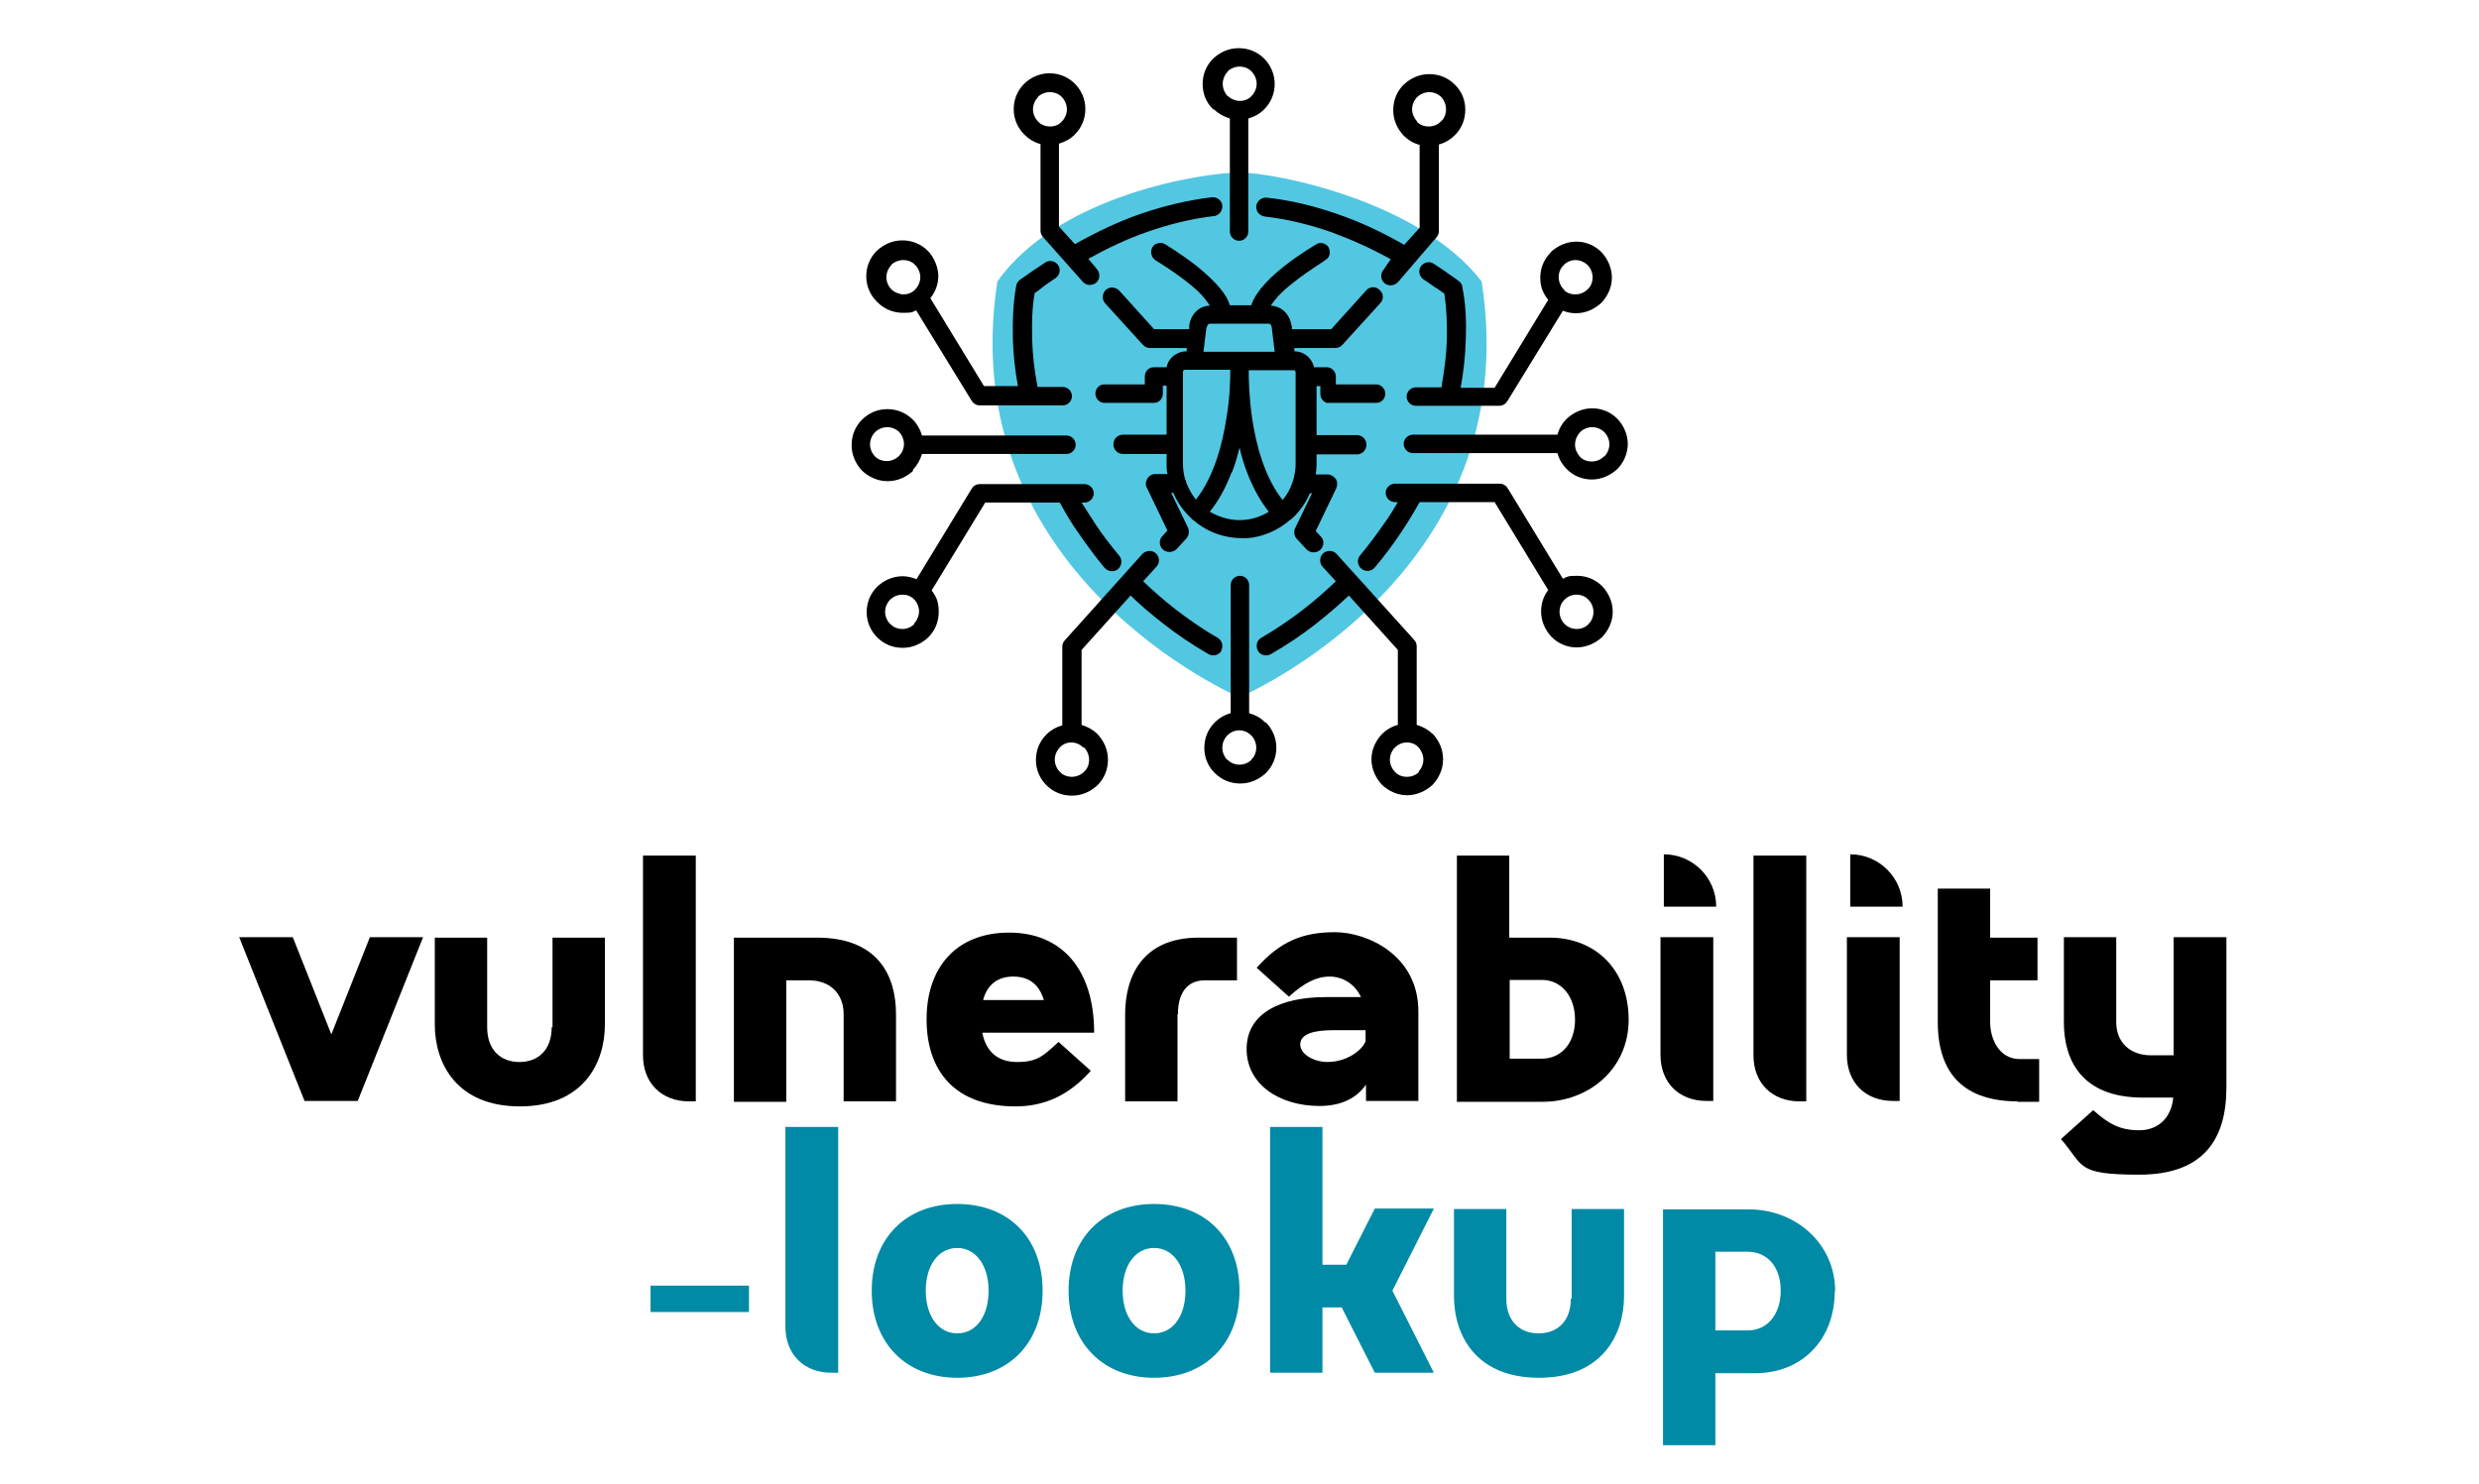
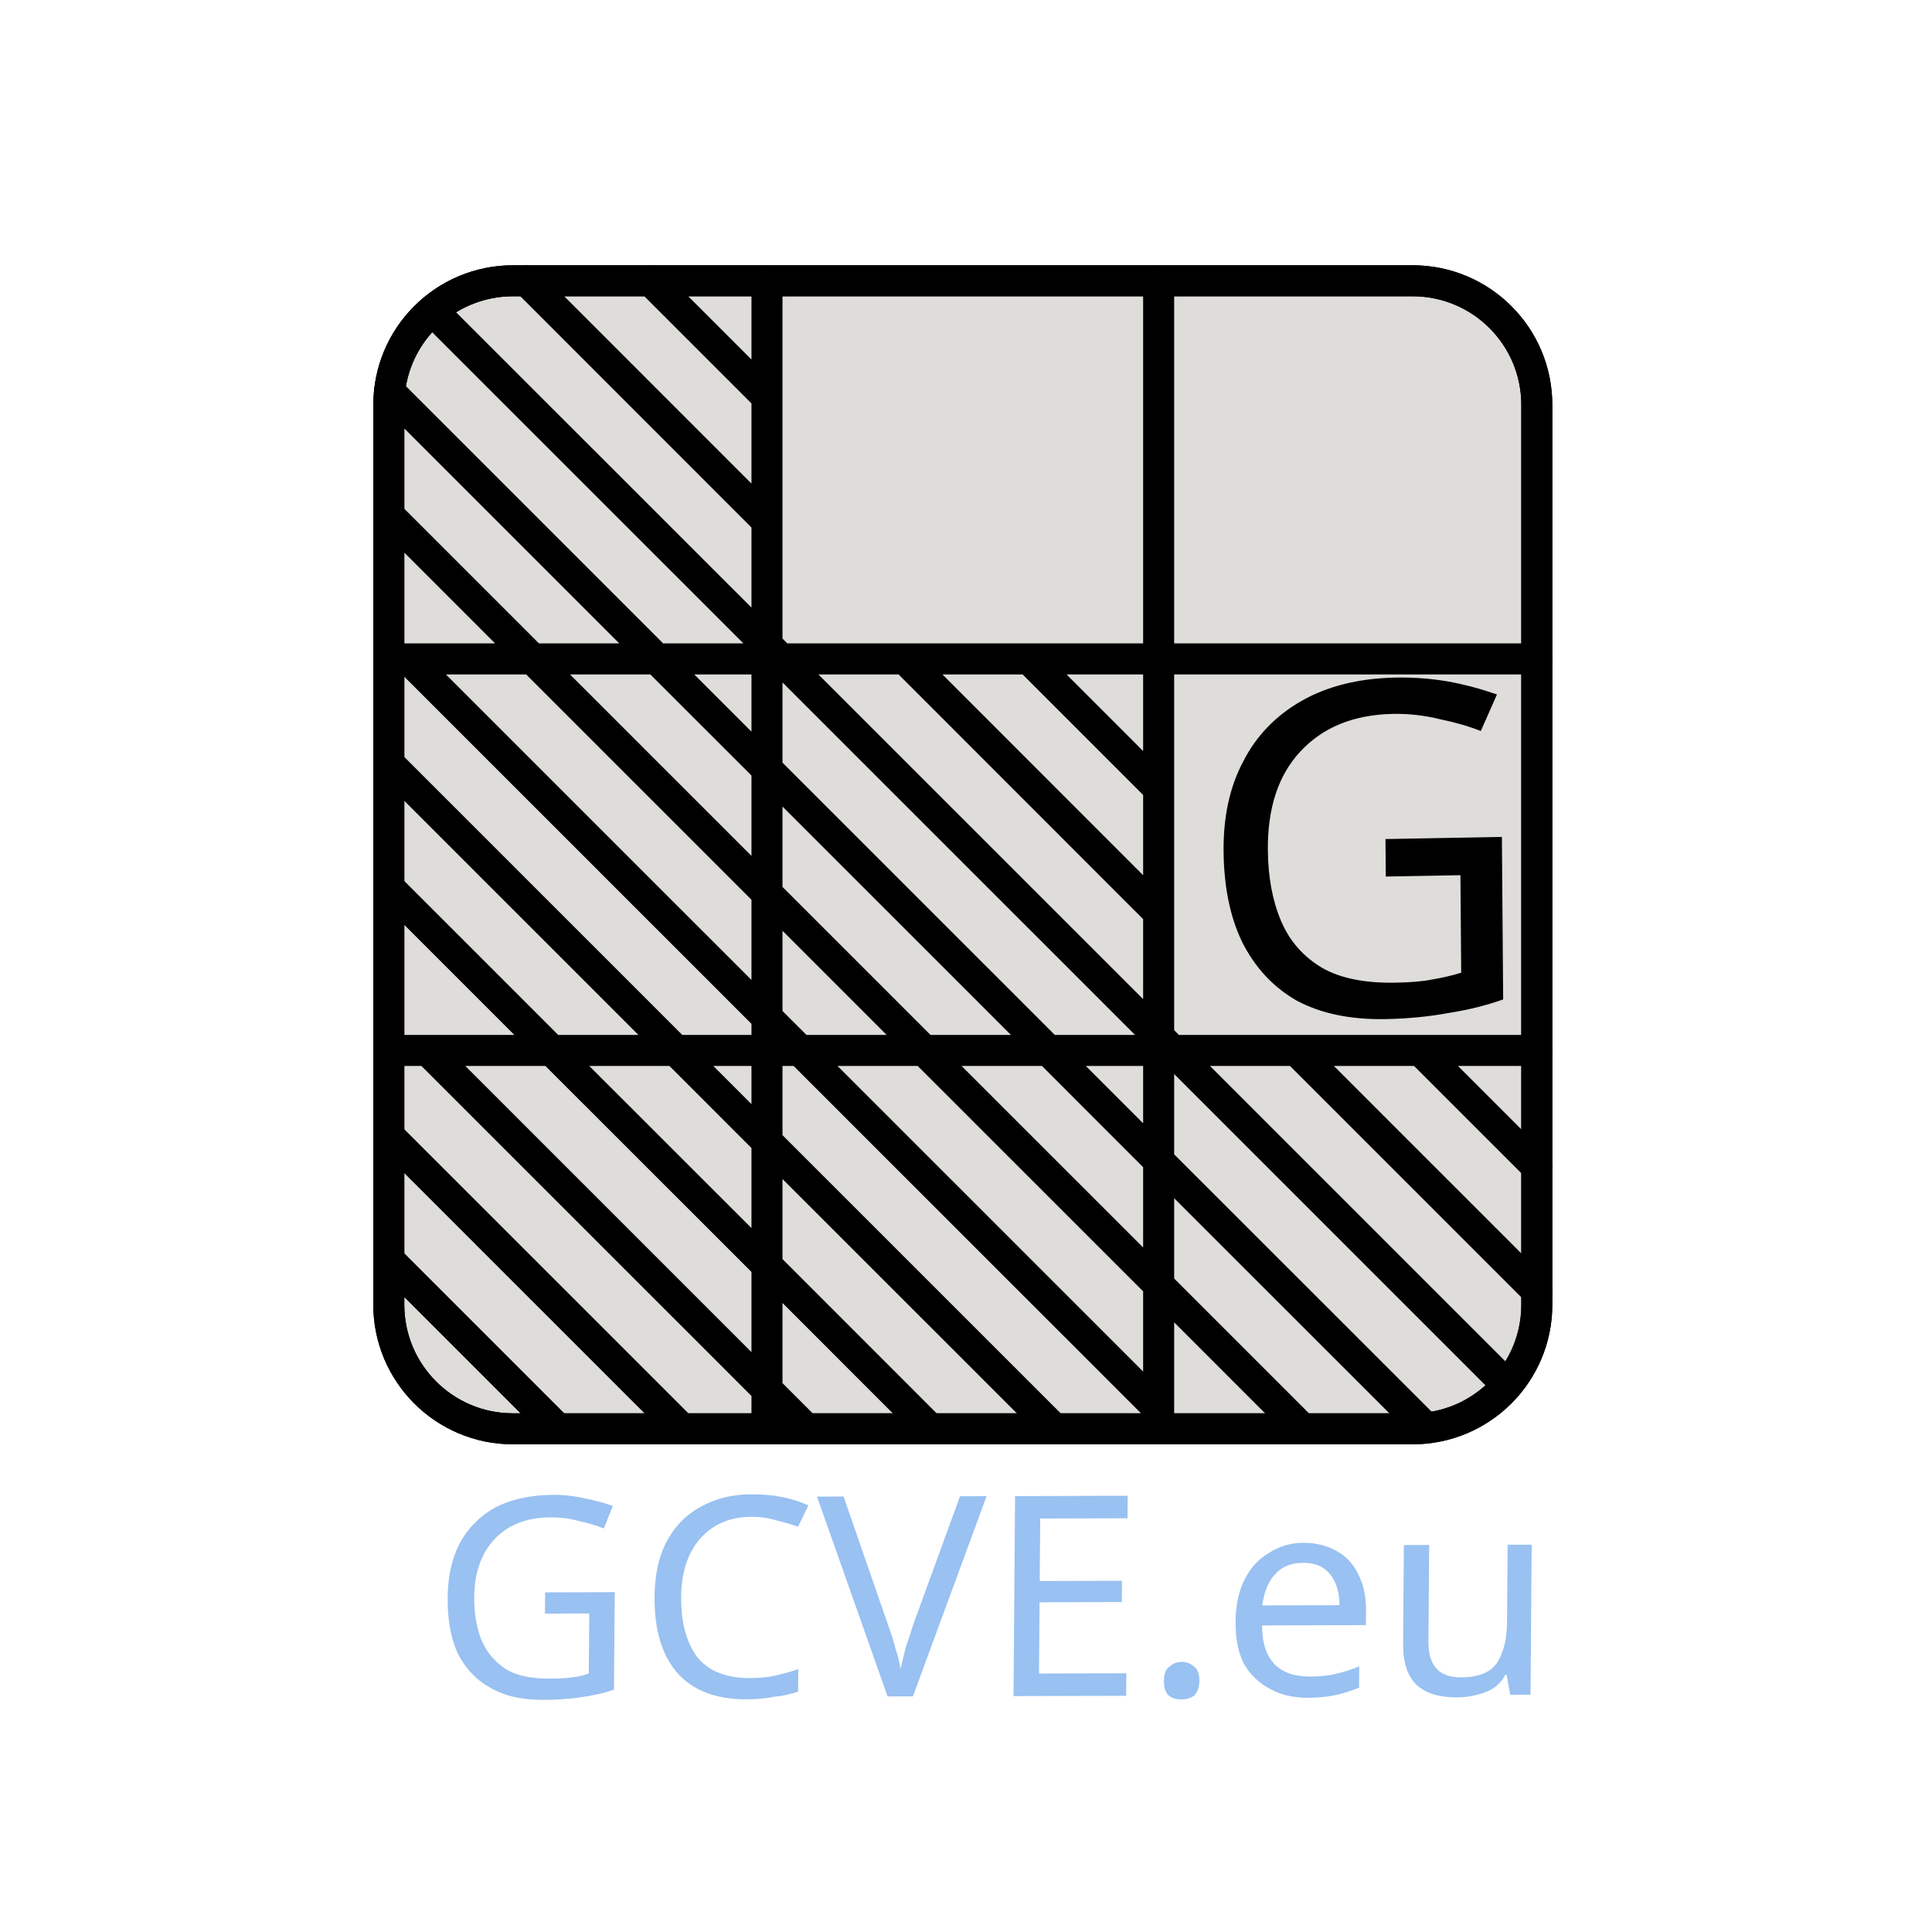
- <svg xmlns="http://www.w3.org/2000/svg" version="1.1" viewBox="0 0 591.8 354.3">
-   <defs>
-     <style>
-       .cls-1 {
-         fill: #52c7e2;
-         fill-rule: evenodd;
-       }
- 
-       .cls-2 {
-         fill: #008aa6;
-       }
-     </style>
-   </defs>
-   <g>
-     <g id="Layer_1">
-       <path class="cls-1" d="M295.9,166.5s-68.6-29.1-57.8-99.3c14.7-20.7,49.2-26,57.8-26s43,6.8,57.8,26c11,70.2-57.8,99.3-57.8,99.3Z" />
-       <g>
-         <path d="M382.5,140h0s0,0,0,0c-1.6-1.6-3.7-2.5-6-2.5s-2.3.2-3.4.7l-13.1-21.5c-.4-.7-1.1-1.2-2-1.2h-25c-1.2,0-2.2,1-2.2,2.2,0,1.2,1,2.2,2.2,2.2h.7c-1,1.7-2,3.4-3.2,5-1.8,2.6-3.7,5.2-5.8,7.7-.8.9-.7,2.4.3,3.2.9.8,2.4.7,3.2-.3,2.2-2.6,4.3-5.4,6.1-8.1,1.7-2.5,3.2-5,4.6-7.5h17.9l12.8,21c-1.1,1.4-1.7,3.2-1.7,5.1,0,2.4,1,4.5,2.5,6.1h0c1.6,1.6,3.7,2.5,6,2.5s4.5-1,6.1-2.5h0s0,0,0,0c1.5-1.6,2.5-3.7,2.5-6,0-2.4-1-4.5-2.5-6.1h0ZM379.3,149h0c-.7.7-1.7,1.2-2.9,1.2s-2.2-.5-2.9-1.2h0c-.7-.7-1.2-1.8-1.2-2.9s.4-2.1,1.1-2.8h0c.7-.8,1.8-1.3,2.9-1.3h0c1.1,0,2.2.4,2.9,1.2h0c.7.7,1.2,1.8,1.2,2.9s-.4,2.2-1.2,2.9Z" />
-         <path d="M335.1,58.4c-5.2-3-10.4-5.4-15.6-7.2-5.7-2-11.4-3.4-17.1-4-1.2-.1-2.3.7-2.5,2-.1,1.2.7,2.3,2,2.5,5.3.6,10.7,1.9,16.1,3.8,4.6,1.7,9.3,3.8,14,6.4l-1.7,2.5c-.8.9-.8,2.3.2,3.2.9.8,2.3.7,3.2-.2l9.2-10.7c.4-.4.6-1,.6-1.5h0v-20.7c1.5-.4,2.8-1.2,3.8-2.2h0c1.6-1.6,2.5-3.7,2.5-6.1s-.9-4.4-2.4-5.9c0,0,0-.1-.1-.1-1.6-1.6-3.7-2.5-6.1-2.5s-4.5,1-6.1,2.5h0c-1.6,1.6-2.5,3.7-2.5,6.1s1,4.5,2.5,6.1h0c1,1,2.3,1.8,3.8,2.2v19.8l-3.8,4.2ZM338.3,29h0c-.7-.8-1.2-1.8-1.2-2.9s.5-2.2,1.2-2.9h0c.7-.7,1.8-1.2,2.9-1.2s2.2.5,2.9,1.2h0c.7.8,1.1,1.8,1.1,2.9s-.4,2.2-1.2,2.9h0c-.7.7-1.7,1.2-2.9,1.2s-2.2-.4-2.9-1.2Z" />
-         <path d="M341.9,175.2c-1-1-2.3-1.7-3.7-2.1v-18.8h0c0-.5-.2-1.1-.6-1.5l-13.8-15.3c0,0-.1-.1-.2-.2l-4.5-5c-.8-.9-2.2-1-3.2-.2-.9.8-1,2.3-.2,3.2l3.2,3.5c-2.4,2.3-4.9,4.5-7.6,6.6-3.2,2.5-6.6,4.8-10.2,6.9-1.1.6-1.4,2-.8,3.1.6,1.1,2,1.4,3.1.8,3.8-2.2,7.4-4.6,10.7-7.2,2.8-2.2,5.5-4.5,7.9-6.8l11.7,13v17.9c-1.5.4-2.8,1.2-3.8,2.2h0s0,0,0,0c-1.5,1.6-2.5,3.7-2.5,6s1,4.5,2.5,6.1h0s0,0,0,0c1.6,1.5,3.7,2.5,6,2.5s4.5-1,6.1-2.5h0c1.5-1.6,2.5-3.7,2.5-6.1,0-2.4-1-4.5-2.5-6.1,0,0,0,0-.1-.1ZM338.8,184.3h0c-.7.7-1.7,1.2-2.9,1.2s-2.2-.4-2.9-1.2h0c-.7-.7-1.2-1.8-1.2-2.9,0-1.1.5-2.2,1.2-2.9h0c.7-.7,1.7-1.2,2.8-1.2h.1c1.1,0,2,.4,2.7,1.1h0c.7.8,1.2,1.9,1.2,3,0,1.1-.5,2.2-1.2,2.9Z" />
-         <path d="M253,120c1.4,2.6,2.9,5.1,4.6,7.5,1.9,2.7,3.9,5.5,6.1,8.1.8.9,2.2,1.1,3.2.3.9-.8,1.1-2.2.3-3.2-2.1-2.5-4.1-5.1-5.8-7.7-1.1-1.7-2.2-3.4-3.2-5h.7c1.2,0,2.2-1,2.2-2.2s-1-2.2-2.2-2.2h-25c-.9,0-1.6.5-2,1.2l-13.1,21.5c-1-.4-2.2-.7-3.3-.7h0c-2.4,0-4.5,1-6.1,2.5h0c-1.6,1.6-2.5,3.7-2.5,6.1s1,4.5,2.5,6h0c1.6,1.6,3.7,2.5,6.1,2.5s4.5-1,6.1-2.5h0c1.6-1.6,2.5-3.7,2.5-6.1s-.6-3.7-1.7-5.1l12.8-21h17.9ZM218.3,149h0c-.7.7-1.7,1.2-2.9,1.2s-2.2-.5-2.9-1.2h0c-.7-.7-1.2-1.8-1.2-2.9s.5-2.2,1.2-2.9h0s0,0,0,0c.7-.7,1.8-1.2,2.9-1.2s1.9.3,2.6.9h0s0,0,0,0c0,0,.1.1.2.2h0c.7.7,1.2,1.8,1.2,2.9s-.5,2.2-1.2,2.9Z" />
-         <path d="M388.6,106.1c0-2.4-1-4.5-2.5-6.1h0s0,0,0,0c-1.6-1.6-3.7-2.5-6-2.5s-4.5,1-6.1,2.5h0s0,0,0,0c-1,1-1.8,2.3-2.2,3.8h-34.5c-1.2,0-2.2,1-2.2,2.2s1,2.2,2.2,2.2h34.5c.4,1.5,1.2,2.8,2.2,3.8,0,0,.1,0,.1.1,1.5,1.5,3.6,2.4,5.9,2.4s4.5-1,6.1-2.5h0c1.5-1.5,2.5-3.7,2.5-6.1ZM382.9,109h0c-.7.7-1.7,1.2-2.9,1.2s-2.1-.4-2.8-1.1h0c-.7-.8-1.2-1.8-1.2-2.9h0c0-1.2.5-2.2,1.2-3h0c.7-.7,1.8-1.2,2.9-1.2h0c1.1,0,2.2.5,2.9,1.2h0c.7.7,1.2,1.8,1.2,2.9s-.5,2.2-1.2,2.9h0Z" />
-         <path d="M349.1,68.5h0c0-.5-.4-1.1-.9-1.4-.7-.6-1.7-1.2-2.8-2,0,0,0,0-.1-.1-.9-.6-1.9-1.3-3-2-1-.7-2.4-.4-3.1.6-.7,1-.4,2.4.6,3.1.9.6,1.8,1.2,2.9,2,0,0,.1,0,.1,0,.6.4,1.2.9,2,1.4.5,3.3.7,7,.6,11-.1,3.6-.6,7.4-1.3,11.4h-6.1c-1.2,0-2.2,1-2.2,2.2s1,2.2,2.2,2.2h19.9c.9,0,1.6-.5,2-1.2l13.2-21.5c1,.4,2,.6,3.1.6,2.4,0,4.5-1,6.1-2.5h0s0,0,0,0c1.5-1.6,2.5-3.7,2.5-6s-1-4.5-2.5-6.1h0c-1.6-1.6-3.7-2.5-6-2.5s-4.5,1-6.1,2.5h0s0,0-.1.2c-1.5,1.5-2.4,3.6-2.4,5.9s.7,3.8,1.9,5.3l-12.8,21h-8.1c.7-3.9,1.1-7.6,1.2-11.2.2-4.6,0-9-.8-12.8ZM373.2,63.4h0c.7-.8,1.8-1.3,2.9-1.3h0c1.1,0,2.2.5,2.9,1.2h0c.7.7,1.2,1.8,1.2,2.9s-.4,2.2-1.2,2.9h0c-.7.7-1.8,1.2-2.9,1.2s-1.8-.3-2.5-.8h0c-.1-.2-.2-.3-.3-.4h0c-.7-.7-1.2-1.8-1.2-2.9s.4-2.1,1.1-2.8Z" />
-         <path d="M244.6,32.2h0c1,1,2.3,1.8,3.8,2.2v20.7h0c0,.5.2,1.1.6,1.5l9.5,10.7c.8.9,2.2,1,3.2.2.9-.8,1-2.2.2-3.2l-2.1-2.5c4.7-2.6,9.4-4.8,14-6.4,5.4-1.9,10.8-3.2,16-3.8,1.2-.1,2.1-1.3,2-2.5-.1-1.2-1.2-2.1-2.5-2-5.7.7-11.3,2-17.1,4-5.2,1.8-10.4,4.3-15.6,7.2l-3.8-4.2v-19.8c1.4-.4,2.7-1.1,3.7-2.1,0,0,.1,0,.1-.1,1.6-1.6,2.5-3.7,2.5-6.1s-1-4.5-2.5-6h0c-1.6-1.6-3.7-2.5-6.1-2.5h0c-2.3,0-4.5,1-6,2.5h0c-1.6,1.6-2.5,3.7-2.5,6.1s1,4.5,2.5,6h0ZM247.7,23.2h0c.7-.7,1.8-1.2,2.9-1.2s2.2.4,2.9,1.2h0c.7.7,1.2,1.8,1.2,2.9s-.5,2.2-1.2,2.9h0c-.7.8-1.7,1.2-2.8,1.2s-2.2-.4-2.9-1.2h0c-.7-.7-1.2-1.8-1.2-2.9s.5-2.2,1.2-2.9Z" />
-         <path d="M209.5,72.2h0c1.6,1.6,3.7,2.5,6.1,2.5s2.2-.2,3.1-.6l13.2,21.5c.4.7,1.1,1.2,2,1.2h19.8c1.2,0,2.2-1,2.2-2.2s-1-2.2-2.2-2.2h-6c-.8-4-1.2-7.8-1.3-11.4-.1-3.9,0-7.7.6-11,.8-.6,1.6-1.1,2.1-1.6.9-.6,1.8-1.3,2.9-2,1-.7,1.3-2.1.6-3.1-.7-1-2.1-1.3-3.1-.6-.9.6-1.9,1.3-3,2-1.2.8-2.2,1.6-3,2.1h0s0,0,0,0c-.4.3-.8.8-.9,1.4-.7,3.8-.9,8.2-.8,12.8.1,3.6.5,7.3,1.2,11.2h-8.1l-12.8-21c1.2-1.5,1.9-3.3,1.9-5.3s-1-4.5-2.5-6h0s0,0,0,0h0c-1.6-1.6-3.7-2.5-6.1-2.5h0c-2.4,0-4.5,1-6.1,2.5h0c-1.6,1.6-2.5,3.7-2.5,6.1s1,4.5,2.5,6h0ZM212.7,63.3h0s0,0,0,0c.7-.7,1.8-1.2,2.9-1.2s2.2.4,2.9,1.2h0c.7.7,1.2,1.8,1.2,2.9s-.5,2.2-1.2,2.9h0c-.1.1-.2.2-.3.3h0c-.7.6-1.6.9-2.5.9s-2.2-.5-2.9-1.2h0c-.7-.7-1.2-1.8-1.2-2.9s.5-2.2,1.2-2.9Z" />
-         <path d="M291.5,155.4c.6-1.1.3-2.4-.8-3.1-3.7-2.1-7.1-4.5-10.2-6.9-2.7-2.1-5.2-4.3-7.6-6.6l3.2-3.5c.8-.9.8-2.3-.2-3.2-.9-.8-2.3-.7-3.2.2l-18.5,20.6c-.4.4-.6,1-.6,1.5v18.8c-1.4.4-2.7,1.1-3.7,2.1,0,0-.1,0-.1.1-1.6,1.6-2.5,3.7-2.5,6.1s1,4.5,2.5,6h0s0,0,0,0h0c1.6,1.6,3.7,2.5,6.1,2.5s4.5-1,6.1-2.5h0c1.6-1.6,2.5-3.7,2.5-6.1s-1-4.5-2.5-6.1h0c-1-1-2.4-1.8-3.8-2.2v-17.9s11.7-13,11.7-13c2.4,2.4,5.1,4.6,7.9,6.8,3.3,2.6,6.9,5,10.7,7.2,1.1.6,2.4.3,3.1-.8ZM258.8,178.5h0,0c.7.7,1.2,1.8,1.2,2.9s-.4,2.2-1.2,2.9h0s0,0,0,0c-.7.7-1.8,1.2-2.9,1.2s-2.2-.4-2.9-1.2h0c-.7-.7-1.2-1.8-1.2-2.9,0-1.1.5-2.2,1.2-2.9h0c.7-.8,1.7-1.2,2.7-1.2h.1c1.1,0,2.1.5,2.8,1.2Z" />
-         <path d="M217.9,112.2h0s0,0,0,0h0c1-1,1.8-2.4,2.2-3.8h34.5c1.2,0,2.2-1,2.2-2.2s-1-2.2-2.2-2.2h-34.5c-.4-1.4-1.1-2.7-2.1-3.7,0,0,0-.1-.1-.1-1.6-1.6-3.7-2.5-6.1-2.5-2.4,0-4.5,1-6,2.5h0s0,0,0,0c-1.6,1.6-2.5,3.7-2.5,6.1s1,4.5,2.5,6.1h0c1.6,1.5,3.7,2.5,6.1,2.5s4.5-1,6.1-2.5ZM208.9,109h0s0,0,0,0c-.7-.7-1.2-1.8-1.2-2.9s.5-2.2,1.2-2.9h0c.7-.7,1.8-1.2,2.9-1.2s2.2.5,2.9,1.2h0c.7.8,1.1,1.8,1.1,2.8h0c0,1.2-.5,2.2-1.2,2.9h0c-.7.7-1.8,1.2-2.9,1.2s-2.2-.4-2.9-1.2Z" />
-         <path d="M302,172.5h0c-1-1.1-2.4-1.8-3.8-2.2h0s0-30.6,0-30.6c0-1.2-1-2.2-2.2-2.2s-2.2,1-2.2,2.2v30.6c-1.5.4-2.8,1.2-3.8,2.2h0c-1.6,1.6-2.5,3.7-2.5,6.1,0,2.3.9,4.4,2.4,5.9,0,0,0,.1.1.1,1.6,1.6,3.7,2.5,6.1,2.5s4.5-1,6.1-2.5h0c1.6-1.6,2.5-3.7,2.5-6.1,0-2.3-1-4.5-2.5-6h0ZM298.8,181.4h0c-.7.7-1.7,1.2-2.9,1.2s-2.2-.5-2.9-1.2h-.1c-.7-.8-1.1-1.8-1.1-2.9s.5-2.2,1.2-2.9h0s0,0,0,0c.7-.7,1.7-1.2,2.8-1.2h.1c1.1,0,2.1.5,2.8,1.2h0c.7.7,1.2,1.8,1.2,2.9s-.4,2.2-1.2,2.9Z" />
-         <path d="M289.8,26.1c1,1,2.4,1.8,3.8,2.2v27c0,1.2,1,2.2,2.2,2.2s2.2-1,2.2-2.2v-27c1.4-.4,2.7-1.1,3.7-2.1,0,0,.1,0,.1-.1,1.6-1.6,2.5-3.7,2.5-6.1,0-2.3-1-4.5-2.5-6h0s0,0,0,0h0c-1.6-1.6-3.7-2.5-6.1-2.5h0c-2.4,0-4.5,1-6.1,2.5h0c-1.6,1.6-2.5,3.7-2.5,6.1,0,2.3.9,4.4,2.4,5.9,0,0,0,.1.1.1ZM293,17.1h0s0,0,0,0c.7-.7,1.8-1.2,2.9-1.2s2.2.4,2.9,1.2h0c.7.7,1.2,1.8,1.2,2.9s-.5,2.2-1.2,2.9h0c-.7.8-1.7,1.2-2.8,1.2s-2.2-.5-2.9-1.2h-.1c-.7-.8-1.1-1.8-1.1-2.9s.5-2.2,1.2-2.9Z" />
-         <path d="M316.7,96.2h11.9c1.2,0,2.1-1,2.1-2.2s-1-2.2-2.1-2.2h-9.7v-1.9c0-1.2-1-2.2-2.1-2.2h-3.1c-.5-2.2-2.4-3.8-4.7-3.8h0v-.8c0,0,9.8,0,9.8,0,.6,0,1.3-.3,1.7-.8l9-9.9c.9-.9.8-2.4-.2-3.2-.9-.9-2.4-.8-3.2.2l-8.3,9.2h-9.4v-.8c0,0-.1-.1-.1-.1-.4-2.7-2.4-4.6-4.9-4.7.2-.4.5-.8.9-1.3,1.1-1.4,2.7-2.9,4.8-4.5,3.6-2.8,7.3-5,7.3-5.1.5-.3.9-.8,1-1.3.1-.6,0-1.2-.2-1.7-.6-1-2-1.4-2.9-.8,0,0-4,2.3-7.9,5.4-2.3,1.8-4.1,3.6-5.4,5.2-1.1,1.4-1.9,2.7-2.3,4h-5.1c-.4-1.3-1.1-2.6-2.3-4-1.3-1.6-3.1-3.3-5.4-5.2-3.8-3-7.8-5.4-7.8-5.4h0c-.5-.3-1.1-.4-1.7-.2-.6.1-1.1.5-1.3,1-.3.5-.4,1.1-.2,1.7.1.6.5,1,1,1.4.7.4,4.1,2.5,7.3,5,2.1,1.6,3.7,3.1,4.7,4.5.4.5.7.9.9,1.3-2.5,0-4.5,2-4.9,4.7v.9h-8.4l-8.3-9.2c-.9-.9-2.3-1-3.2-.2-.9.9-1,2.3-.2,3.2l9,9.9c.4.5,1.1.8,1.7.8h8.8v.8h-.1c-2.3,0-4.3,1.6-4.7,3.8h-3.1c-1.2,0-2.1,1-2.1,2.2v1.9h-9.7c-1.2,0-2.1,1-2.1,2.2s1,2.2,2.1,2.2h11.9c1.2,0,2.1-1,2.1-2.2v-1.9h.9v11.7h-10.4c-1.3,0-2.3,1-2.3,2.3s1,2.3,2.3,2.3h10.4v2.4c0,.8,0,1.6.2,2.4h-2.9c-.8,0-1.5.4-1.9,1.1s-.5,1.5-.1,2.2l4.9,10.2-1.2,1.3c-.9.9-.8,2.4.1,3.2.4.4,1,.6,1.6.6s1.2-.2,1.7-.7l2.3-2.5c.6-.7.8-1.7.4-2.6l-4-8.3h.5c.9,2.1,2.2,4,3.8,5.6.2.2.4.3.5.5,0,0,.1.1.2.2.1.1.3.2.4.3,1.4,1.2,2.9,2.1,4.5,2.8,2.2.9,4.5,1.4,6.9,1.4h1.3s0,0,0,0c1.9-.1,3.8-.6,5.6-1.4,1.7-.7,3.2-1.7,4.6-2.9,0,0,.2-.1.3-.2,0,0,0,0,0,0,.2-.2.5-.4.7-.6,1.6-1.6,2.9-3.5,3.8-5.6h.5l-4,8.3c-.4.8-.3,1.9.4,2.6l2.3,2.5c.5.5,1.1.7,1.7.7s1.1-.2,1.6-.6c.9-.9,1-2.3.1-3.2l-1.2-1.3,4.9-10.2c.3-.7.3-1.6-.1-2.2s-1.2-1.1-1.9-1.1h-2.9c.1-.8.2-1.6.2-2.4v-2.4h9.6c1.3,0,2.3-1,2.3-2.3s-1-2.3-2.3-2.3h-9.6v-11.7h.9v1.9c0,1.2,1,2.2,2.1,2.2ZM288.1,78.2s.1-.9.7-.9h2.7s0,0,0,0h8.8s0,0,0,0h0s2.6,0,2.6,0c.6,0,.7.9.7.9l.7,5.8h-17l.7-5.8ZM309.3,88.8v22c0,1.2-.2,2.4-.5,3.6-.1.3-.2.6-.3.9-.5,1.5-1.3,2.9-2.3,4.1-4.4-5.5-6.4-13.5-7.3-19.6-.7-4.8-.8-9-.8-11.4h10.7c.3,0,.5.2.5.5ZM293.7,88.3c0,2.5-.1,6.7-.9,11.4-.9,6-2.9,14-7.3,19.6-1-1.2-1.7-2.6-2.3-4,0-.3-.1-.6-.3-.9-.3-1.1-.5-2.3-.5-3.6v-22c0-.3.2-.5.5-.5h10.7ZM294.1,112.8c.7-1.8,1.3-3.8,1.8-5.9.5,2.1,1.1,4.1,1.8,5.9,1.4,3.7,3.2,6.9,5.2,9.4-2.1,1.3-4.5,2-7,2s-5-.8-7.1-2c2.1-2.6,3.8-5.7,5.2-9.4Z" />
-       </g>
-       <g>
-         <g>
-           <path d="M57.2,223.8h12.7l9.2,23.2,9.2-23.2h12.7l-15.6,39.1h-12.7l-15.6-39.1Z" />
-           <path d="M131.9,245.3v-21.4h12.5v20.8c0,9.2-5.2,19.5-20.3,19.5s-20.3-10.3-20.3-19.5v-20.8h12.5v21.4c0,5.5,3.3,8.3,7.7,8.3s7.7-2.8,7.7-8.3Z" />
-           <path d="M153.6,204.3h12.5v58.7h-1.6c-6.6,0-11-4.4-11-11v-47.7Z" />
-           <path d="M175.2,263v-39.1h19.8c14.9,0,18.9,9.4,18.9,18.3v20.8h-12.5v-20.8c0-4.9-3.2-8.1-8.3-8.1h-5.4v29h-12.5Z" />
-           <path d="M234.5,246.6c.8,4.2,3.4,7,8.3,7s6.3-1.5,9.9-4.8l7.7,6.9c-5.6,6.3-11.6,8.5-18,8.5-14.4,0-21.2-8.4-21.2-20.8s7.1-20.7,19.7-20.7,20.3,8.8,20.3,23.9h-26.8ZM249.2,238.8c-1.1-3.6-3.4-5.6-7.3-5.6s-6.3,2.1-7.2,5.6h14.5Z" />
-           <path d="M281.1,242.2v20.8h-12.5v-20.8c0-8.9,4-18.3,17.6-18.3h9.1v10.2h-7.7c-4.4,0-6.4,3.3-6.4,8.1Z" />
-           <path d="M316.4,238.1h8.5c-1.5-3.2-4.4-4.9-7.5-4.9s-6.1,1.5-9.7,4.8l-7.7-6.9c5.6-6.3,11-8.5,18.7-8.5s19.9,5.5,19.9,18.9v21.4h-12.5v-3.9c-2.2,3.2-5.9,5.1-11.1,5.1-9.5,0-17.4-5.1-17.4-13.6s8-12.4,18.9-12.4ZM316.8,253.6c5.7,0,9.2-3.9,9.2-5.2v-2.4h-7.7c-4.7,0-7.9.9-7.9,3.4s3.5,4.2,6.5,4.2Z" />
-           <path d="M347.8,263v-58.7h12.5v19.6h9.6c11,0,18.9,7.7,18.9,19.6s-9.7,19.6-20.5,19.6h-20.6ZM368.1,234h-7.7v18.8h7.7c4.7,0,7.9-3.8,7.9-9.3s-3.2-9.5-7.9-9.5Z" />
-           <path d="M396.5,223.8h12.5v39.1h-1.6c-6.6,0-11-4.4-11-11v-28.2Z" />
-           <path d="M418.7,204.3h12.5v58.7h-1.6c-6.6,0-11-4.4-11-11v-47.7Z" />
-           <path d="M441,223.8h12.5v39.1h-1.6c-6.6,0-11-4.4-11-11v-28.2Z" />
-           <path d="M481.7,263c-12.5,0-19.1-6.3-19.1-18.9v-31.9h12.5v11.7h11.3v10.2h-11.3v10c0,3.8,2,8.8,7.1,8.8h4.6v10.2h-5.2Z" />
-           <path d="M531.5,223.8v35.9c0,12.4-5.5,20.8-20.8,20.8s-13.1-2.1-18.7-8.5l7.7-6.9c3.7,3.3,6.4,4.8,11,4.8s7.7-3.1,8.1-7.8h-7.2c-14.9,0-18.9-9.2-18.9-18v-20.3h12.5v20.3c0,4.7,3.2,7.9,8.3,7.9h5.4v-28.2h12.5Z" />
-           <path class="cls-2" d="M155.3,307h23.5v6.3h-23.5v-6.3Z" />
-           <path class="cls-2" d="M187.6,269.1h12.5v58.7h-1.6c-6.6,0-11-4.4-11-11v-47.7Z" />
-           <path class="cls-2" d="M228.5,287.5c12.3,0,20.4,8.2,20.4,20.7s-8.1,20.8-20.4,20.8-20.4-8.4-20.4-20.8,8.1-20.7,20.4-20.7ZM228.5,318.4c4.5,0,7.5-4.1,7.5-10.2s-3.1-10.2-7.5-10.2-7.5,4.1-7.5,10.2,3.1,10.2,7.5,10.2Z" />
-           <path class="cls-2" d="M275.5,287.5c12.3,0,20.4,8.2,20.4,20.7s-8.1,20.8-20.4,20.8-20.4-8.4-20.4-20.8,8.1-20.7,20.4-20.7ZM275.5,318.4c4.5,0,7.5-4.1,7.5-10.2s-3.1-10.2-7.5-10.2-7.5,4.1-7.5,10.2,3.1,10.2,7.5,10.2Z" />
-           <path class="cls-2" d="M303.2,327.8v-58.7h12.5v32.9h5.7l6.8-13.4h14.1l-9.9,19.6,9.9,19.6h-14.1l-7.9-15.6h-4.6v15.6h-12.5Z" />
-           <path class="cls-2" d="M375.2,310.1v-21.4h12.5v20.8c0,9.2-5.2,19.5-20.3,19.5s-20.3-10.2-20.3-19.5v-20.8h12.5v21.4c0,5.5,3.3,8.3,7.7,8.3s7.7-2.8,7.7-8.3Z" />
-           <path class="cls-2" d="M438,308.3c0,11.8-8,19.6-18.9,19.6h-9.6v17.2h-12.5v-56.3h20.6c10.8,0,20.5,7.9,20.5,19.6ZM417.2,298.9h-7.7v18.8h7.7c4.7,0,7.9-3.8,7.9-9.5s-3.2-9.3-7.9-9.3Z" />
-         </g>
-         <path d="M397.2,204h0c6.9,0,12.5,5.6,12.5,12.5h-12.5v-12.5h0Z" />
-         <path d="M441.7,204h0c6.9,0,12.5,5.6,12.5,12.5h-12.5v-12.5h0Z" />
-       </g>
+ <svg xmlns="http://www.w3.org/2000/svg" width="24" height="24" viewBox="0 0 24 24" version="1.1" id="svg721">
+   <defs id="defs725" />
+   <text xml:space="preserve" style="font-style:normal;font-variant:normal;font-weight:normal;font-stretch:normal;font-size:3.506px;line-height:1.25;font-family:STIXGeneral;-inkscape-font-specification:STIXGeneral;fill:#99c1f1;fill-opacity:1;stroke:none;stroke-width:0.088" x="5.459" y="21.232" id="text1873-6" transform="matrix(1.006178,-0.00275315,-0.00771065,0.9938809,0,0)">
+     <tspan id="tspan1871-8" x="5.459" y="21.232" style="font-style:normal;font-variant:normal;font-weight:normal;font-stretch:normal;font-family:UnVada;-inkscape-font-specification:UnVada;fill:#99c1f1;stroke-width:0.088">GCVE.eu</tspan>
+   </text>
+   <g id="g30605">
+     <rect width="14.261" height="14.261" x="4.83" y="3.488" fill="none" stroke="currentColor" stroke-linecap="round" stroke-linejoin="round" rx="1.542" ry="1.542" stroke-width="0.385" id="rect24262-8" style="fill:#deddda" />
+     <text xml:space="preserve" style="font-style:normal;font-variant:normal;font-weight:normal;font-stretch:normal;font-size:5.819px;line-height:1.25;font-family:STIXGeneral;-inkscape-font-specification:STIXGeneral;fill:#000000;fill-opacity:1;stroke:none;stroke-width:0.145" x="14.666" y="12.993" id="text1873" transform="matrix(1.006011,-0.01853035,0.00787501,0.9938797,0,0)">
+       <tspan id="tspan1871" x="14.666" y="12.993" style="font-style:normal;font-variant:normal;font-weight:normal;font-stretch:normal;font-family:UnVada;-inkscape-font-specification:UnVada;fill:#000000;stroke-width:0.145">G</tspan>
+     </text>
+     <g id="g24272" transform="matrix(0.3854361,0,0,0.3854361,2.709795,1.368097)">
+       <path fill="none" stroke="currentColor" stroke-linecap="round" stroke-linejoin="round" d="m 5.5,37.05 5.45,5.45 M 5.5,33.053 14.948,42.5 M 6.766,30.313 17.696,41.242 m 0,0 1.259,1.258 M 5.5,25.052 l 5.26,5.26 m 0,0 6.932,6.928 m 0,0 5.257,5.26 M 5.5,21.054 l 9.26,9.259 m 0,0 2.928,2.929 m 0,0 9.26,9.258 M 6.138,17.691 17.688,29.24 m 0,0 1.074,1.073 m 0,0 11.55,11.548 M 5.5,13.054 l 4.637,4.637 m 0,0 7.551,7.55 m 0,0 5.072,5.072 m 0,0 7.552,7.55 m 0,0 4.637,4.637 M 5.523,9.075 14.14,17.691 m 0,0 3.552,3.549 m 0,0 9.07,9.069 m 0,0 3.55,3.552 m 0,0 8.616,8.612 M 13.947,5.503 17.689,9.245 m 8.45,8.446 4.172,4.172 m 8.447,8.45 3.742,3.741 M 9.948,5.5 l 7.74,7.743 m 4.453,4.448 8.17,8.174 m 4.449,4.448 7.74,7.74 M 6.906,6.46 17.688,17.238 m 0,0 0.454,0.453 m 0,0 12.17,12.168 m 0,0 0.45,0.45 m 0,0 10.781,10.781 m 0.956,-10.785 h -37 m 37,-12.618 h -37 M 30.312,5.504 V 42.5 M 17.689,5.504 V 42.5" stroke-width="1" id="path24260" />
+       <rect width="37" height="37" x="5.5" y="5.5" fill="none" stroke="currentColor" stroke-linecap="round" stroke-linejoin="round" rx="4" ry="4" stroke-width="1" id="rect24262" />
    </g>
  </g>
</svg>
